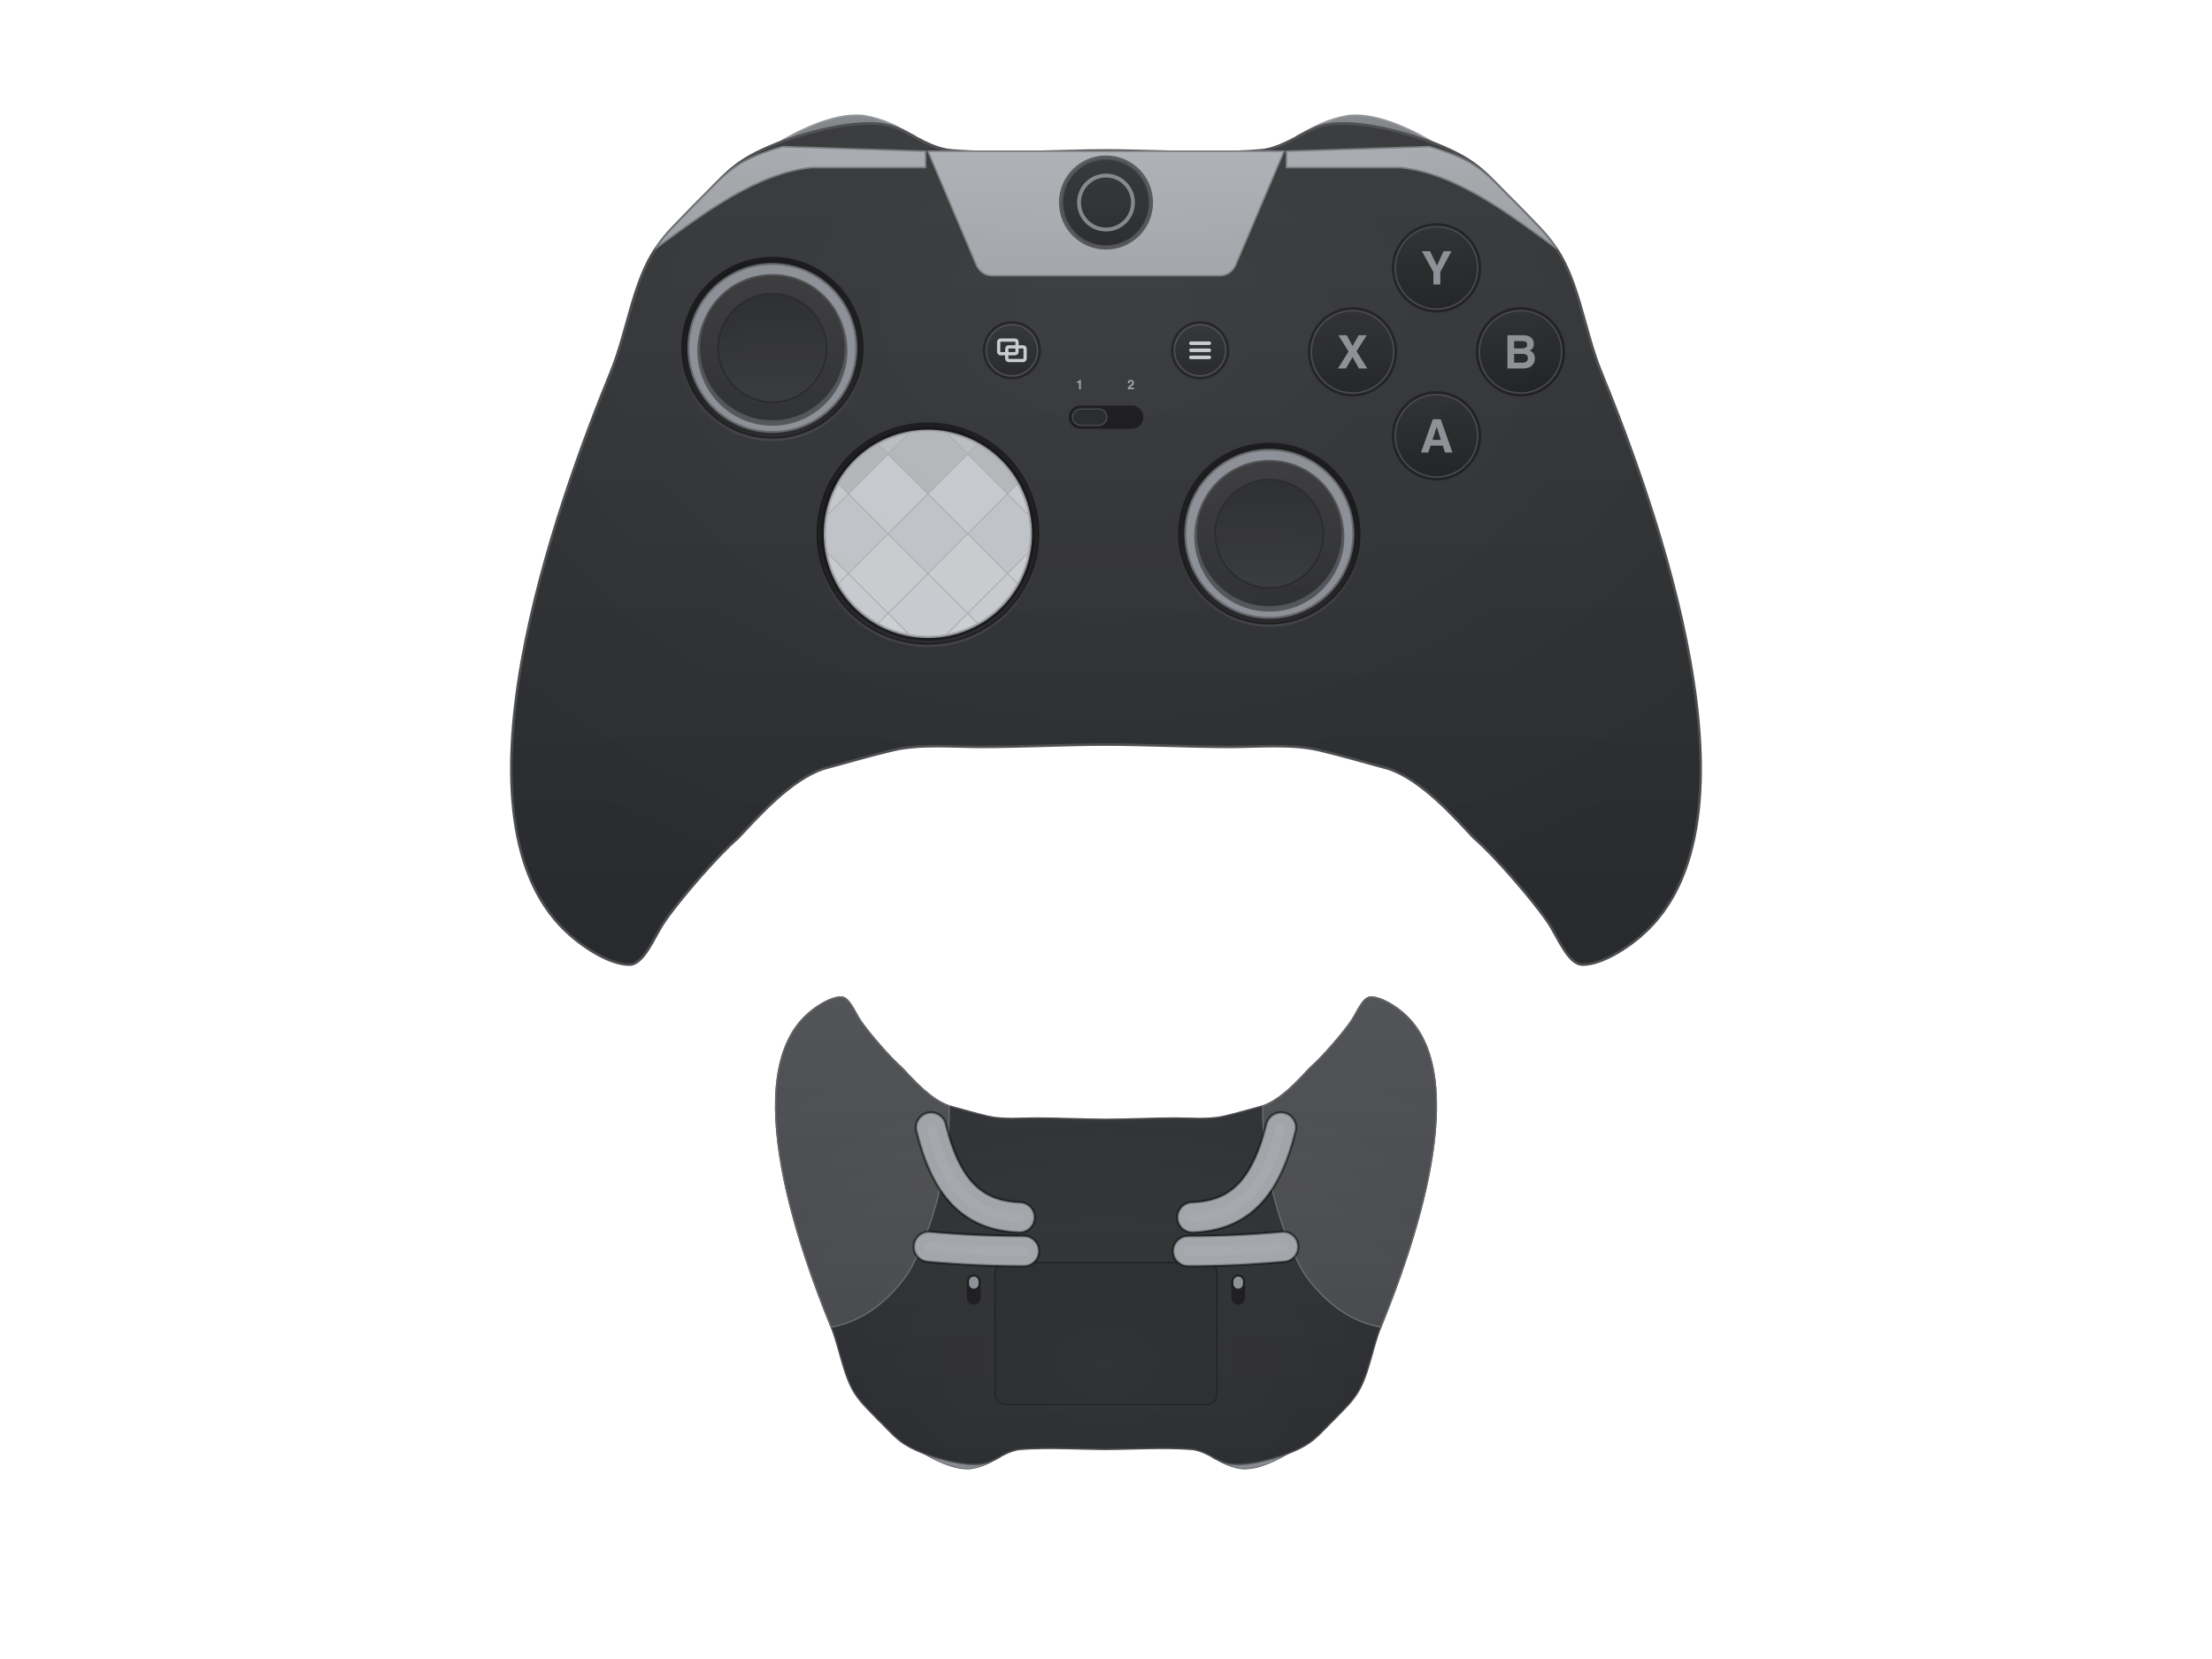
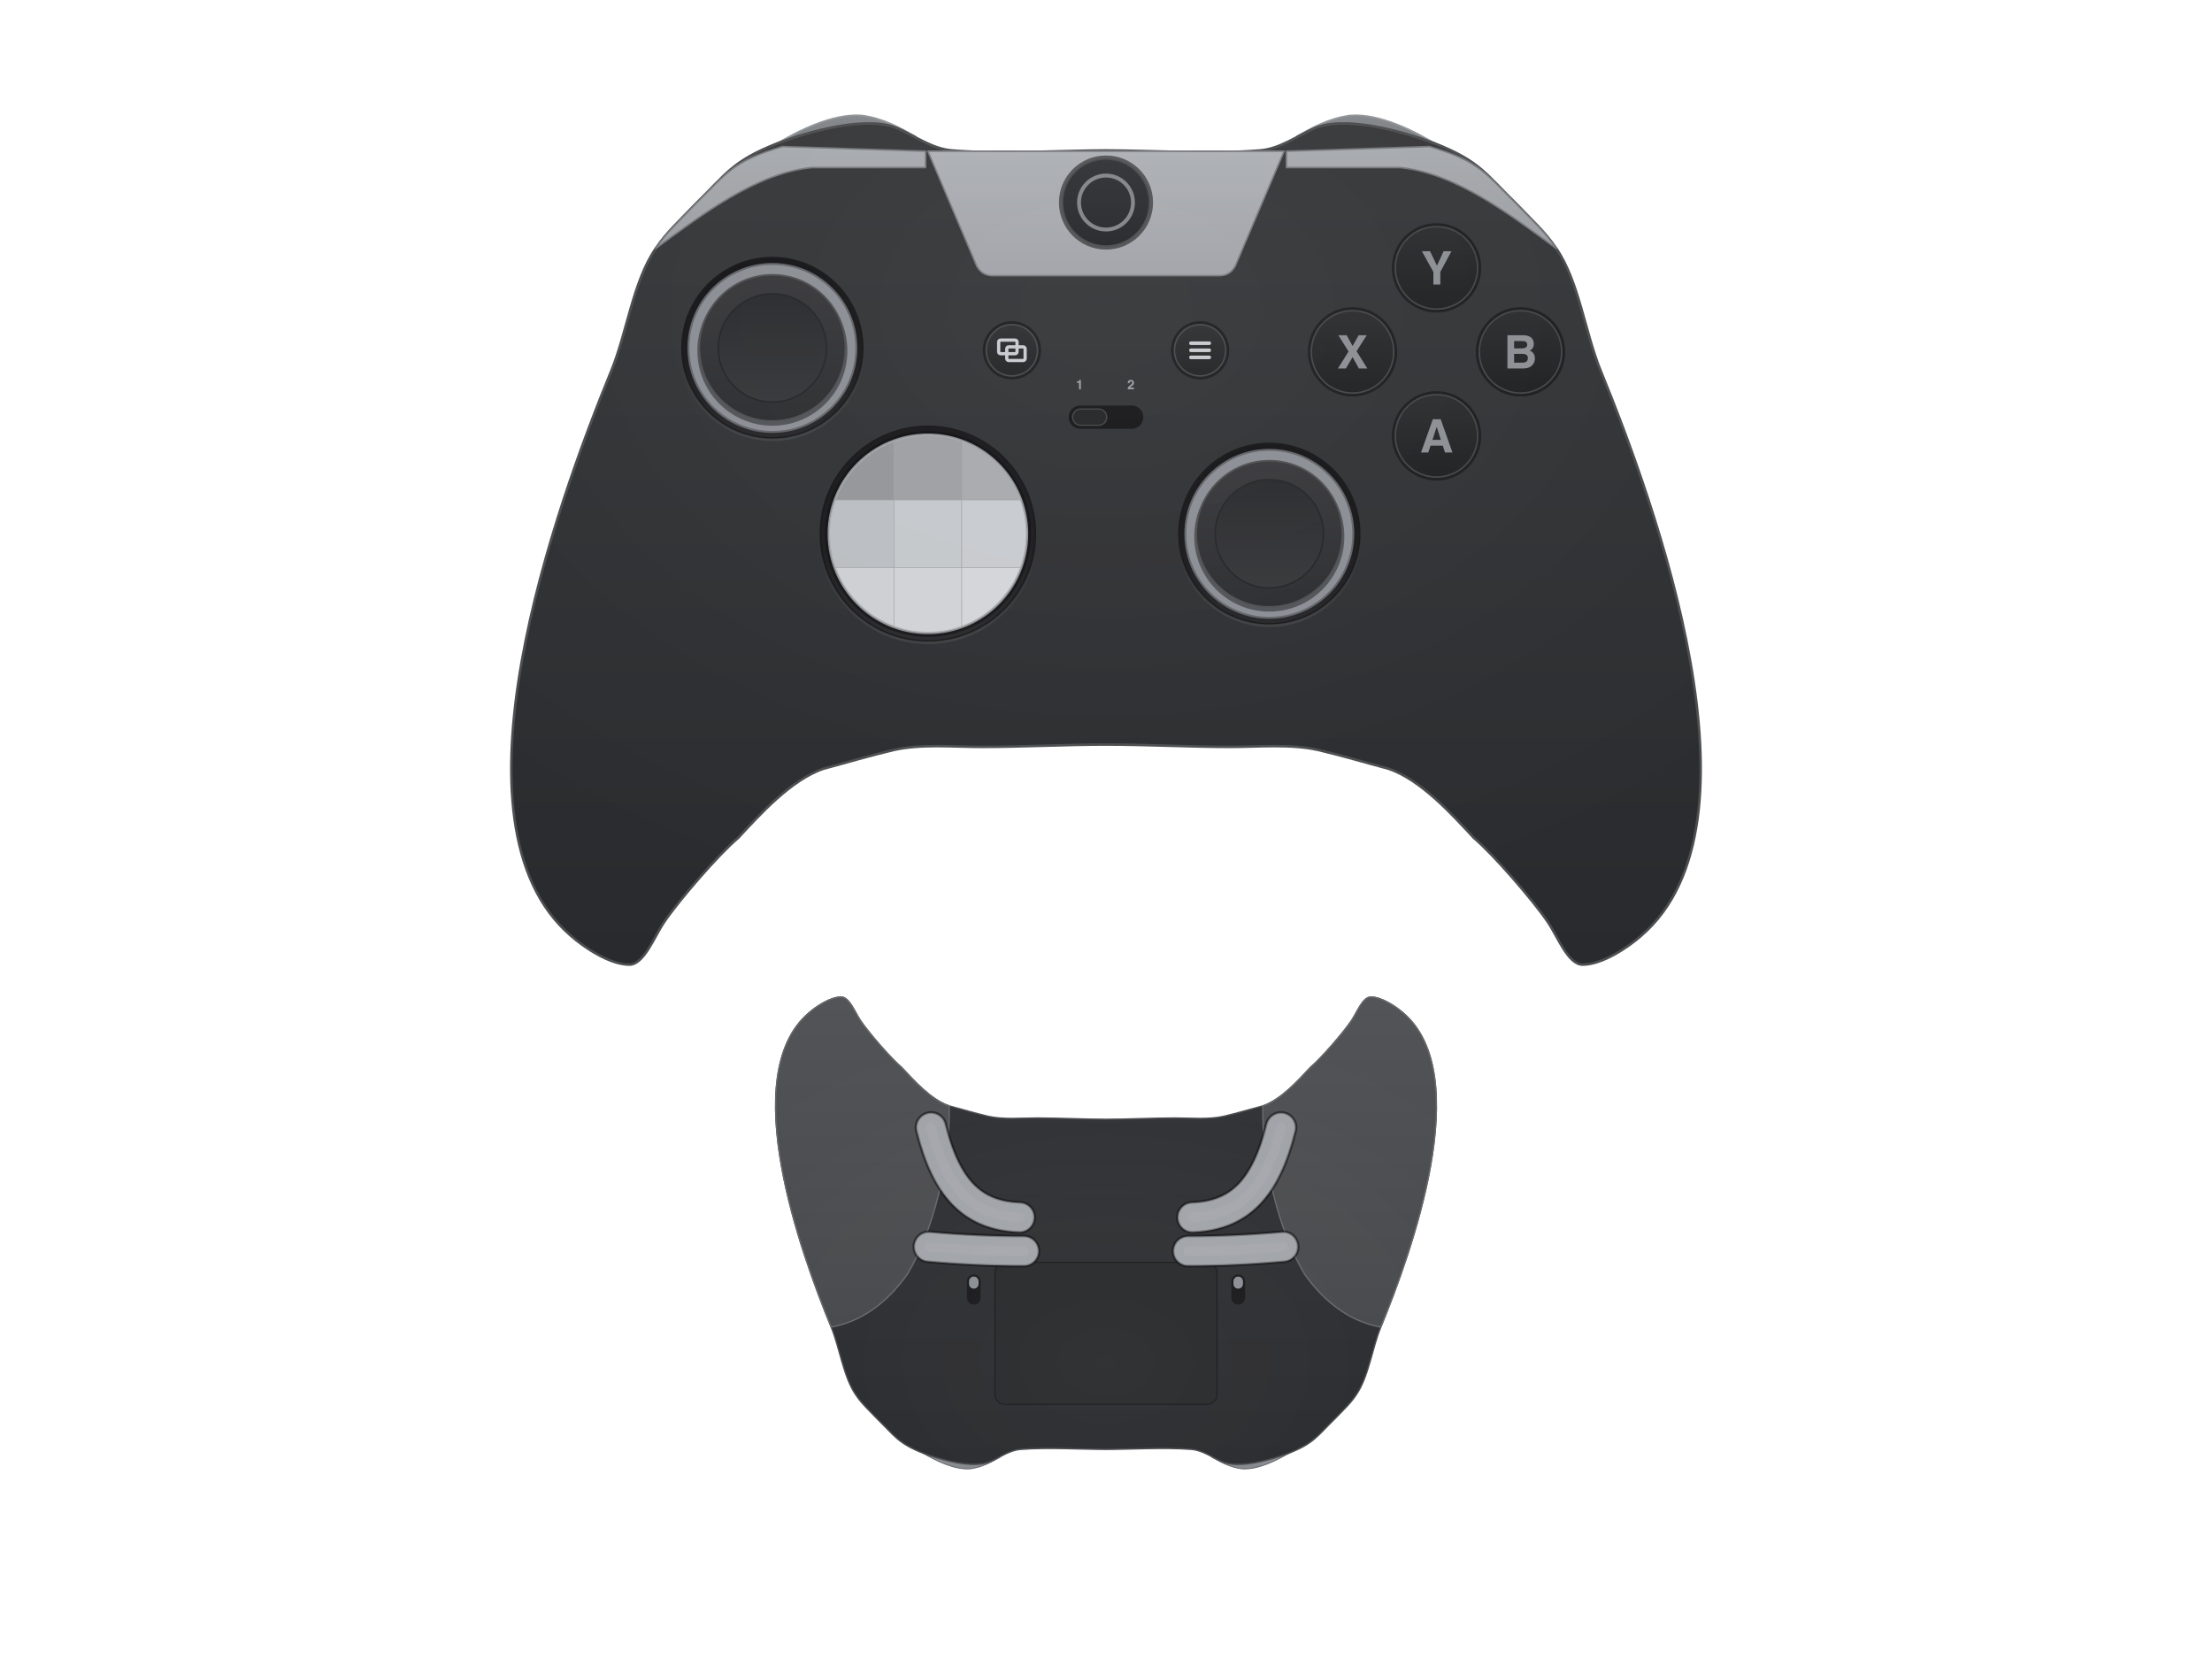
<svg xmlns="http://www.w3.org/2000/svg" version="1.2" baseProfile="tiny" width="2048" height="1536" viewBox="0 0 2048 1536">
  <defs>
    <linearGradient id="g0" x1="0" y1="0" x2="0" y2="1">
      <stop offset="0" stop-color="#363739" />
      <stop offset="1" stop-color="#292a2d" />
    </linearGradient>
    <radialGradient id="g1" cx="0.5" cy="0.22" r="0.75">
      <stop offset="0" stop-color="#ffffff" stop-opacity="0.05" />
      <stop offset="1" stop-color="#ffffff" stop-opacity="0" />
    </radialGradient>
    <linearGradient id="g2" x1="0" y1="0" x2="0" y2="1">
      <stop offset="0" stop-color="#878a8e" />
      <stop offset="1" stop-color="#7b7d81" />
    </linearGradient>
    <linearGradient id="g3" x1="0" y1="0" x2="0" y2="1">
      <stop offset="0" stop-color="#a7aaae" />
      <stop offset="1" stop-color="#9a9da2" />
    </linearGradient>
    <linearGradient id="g4" x1="0" y1="0" x2="0" y2="1">
      <stop offset="0" stop-color="#acafb4" />
      <stop offset="1" stop-color="#a0a2a7" />
    </linearGradient>
    <linearGradient id="g5" x1="0" y1="0" x2="0" y2="1">
      <stop offset="0" stop-color="#313235" />
      <stop offset="1" stop-color="#242528" />
    </linearGradient>
    <linearGradient id="g6" x1="0" y1="0" x2="0" y2="1">
      <stop offset="0" stop-color="#141416" />
      <stop offset="0.55" stop-color="#18181a" />
      <stop offset="1" stop-color="#262628" />
    </linearGradient>
    <linearGradient id="g7" x1="0" y1="0" x2="0" y2="1">
      <stop offset="0" stop-color="#4d4e50" stop-opacity="0" />
      <stop offset="0.6" stop-color="#4d4e50" stop-opacity="0" />
      <stop offset="1" stop-color="#4d4e50" stop-opacity="0.55" />
    </linearGradient>
    <linearGradient id="g8" x1="0" y1="0" x2="0" y2="1">
      <stop offset="0" stop-color="#38383b" />
      <stop offset="1" stop-color="#2b2c2f" />
    </linearGradient>
    <linearGradient id="g9" x1="0" y1="0" x2="0" y2="1">
      <stop offset="0" stop-color="#28292c" />
      <stop offset="1" stop-color="#353639" />
    </linearGradient>
    <linearGradient id="g10" x1="0" y1="0" x2="0" y2="1">
      <stop offset="0" stop-color="#171719" />
      <stop offset="0.55" stop-color="#1b1b1d" />
      <stop offset="1" stop-color="#29292b" />
    </linearGradient>
    <linearGradient id="g11" x1="0" y1="0" x2="0" y2="1">
      <stop offset="0" stop-color="#2b2c2e" />
      <stop offset="1" stop-color="#1e1f21" />
    </linearGradient>
    <linearGradient id="g12" x1="0" y1="0" x2="0" y2="1">
      <stop offset="0" stop-color="#2e2f31" />
      <stop offset="1" stop-color="#212224" />
    </linearGradient>
    <linearGradient id="g13" x1="0" y1="0" x2="0" y2="1">
      <stop offset="0" stop-color="#343538" />
      <stop offset="1" stop-color="#27282b" />
    </linearGradient>
    <linearGradient id="g14" x1="0" y1="0" x2="0" y2="1">
      <stop offset="0" stop-color="#535457" />
      <stop offset="1" stop-color="#46474a" />
    </linearGradient>
    <linearGradient id="g15" x1="0" y1="0" x2="0" y2="1">
      <stop offset="0" stop-color="#929599" />
      <stop offset="1" stop-color="#85888d" />
    </linearGradient>
    <radialGradient id="g16" cx="0.5" cy="0.78" r="0.75">
      <stop offset="0" stop-color="#ffffff" stop-opacity="0.05" />
      <stop offset="1" stop-color="#ffffff" stop-opacity="0" />
    </radialGradient>
  </defs>
  <g id="shoulders">
    <g transform="translate(1024 488.48) scale(7.2)">
      <g id="control-lt">
        <path d="M-24.5,-50.3C-26.5,-51.4 -28.5,-52.6 -31.4,-53C-35.2,-53.3 -39.8,-50.9 -42.3,-49.4L-41,-48.4L-25.5,-48.6Z" fill="url(#g2)" stroke="#95989b" stroke-width="0.2" stroke-linejoin="round" />
      </g>
      <g id="control-rt">
        <path d="M24.5,-50.3C26.5,-51.4 28.5,-52.6 31.4,-53C35.2,-53.3 39.8,-50.9 42.3,-49.4L41,-48.4L25.5,-48.6Z" fill="url(#g2)" stroke="#95989b" stroke-width="0.2" stroke-linejoin="round" />
      </g>
    </g>
    <g transform="translate(1024 1147.92) scale(4)">
      <path d="M-24.5,50.3C-26.5,51.4 -28.5,52.6 -31.4,53C-35.2,53.3 -39.8,50.9 -42.3,49.4L-41,48.4L-25.5,48.6Z" fill="url(#g15)" stroke="#65676b" stroke-width="0.2" stroke-linejoin="round" />
      <path d="M24.5,50.3C26.5,51.4 28.5,52.6 31.4,53C35.2,53.3 39.8,50.9 42.3,49.4L41,48.4L25.5,48.6Z" fill="url(#g15)" stroke="#65676b" stroke-width="0.2" stroke-linejoin="round" />
    </g>
  </g>
  <g id="case">
    <g transform="translate(1024 488.48) scale(7.2)">
      <path d="M0,-48.5C5.3,-48.5 13.6,-48 19.8,-48.5C22.3,-48.7 24.5,-50.3 26.7,-51.3C30.7,-53.1 38.3,-50.9 42.3,-49.4C48.1,-47.1 48.8,-45.5 52.9,-41.5C54.7,-39.6 56.5,-38 57.9,-35.9C60.8,-31.7 61.6,-25.1 63.6,-20.2C70.6,-3.1 85.6,38.1 68.8,52.5C67.1,54 63.8,56.2 61.3,56.2C59.4,56.2 58.1,52.6 56.8,50.7C54.9,47.9 49.8,42 47.3,39.9C44.6,37 40.5,32.4 36.3,31C33.3,30.2 30.3,29.3 27.3,28.6C23.8,27.8 19.6,28.2 16,28.2C10.7,28.2 5.3,27.9 0,27.9C-5.3,27.9 -10.7,28.2 -16,28.2C-19.6,28.2 -23.8,27.8 -27.3,28.6C-30.3,29.3 -33.3,30.2 -36.3,31C-40.5,32.4 -44.6,37 -47.3,39.9C-49.8,42 -54.9,47.9 -56.8,50.7C-58.1,52.6 -59.4,56.2 -61.3,56.2C-63.8,56.2 -67.1,54 -68.8,52.5C-85.6,38.1 -70.6,-3.1 -63.6,-20.2C-61.6,-25.1 -60.8,-31.7 -57.9,-35.9C-56.5,-38 -54.7,-39.6 -52.9,-41.5C-48.8,-45.5 -48.1,-47.1 -42.3,-49.4C-38.3,-50.9 -30.7,-53.1 -26.7,-51.3C-24.5,-50.3 -22.3,-48.7 -19.8,-48.5C-13.6,-48 -5.3,-48.5 0,-48.5Z" fill="url(#g0)" stroke="#4d4e50" stroke-width="0.32" stroke-linejoin="round" />
      <path d="M-22.9,-48.4L22.9,-48.4L16.6,-33.6Q15.9,-32.4 14.6,-32.4L-14.6,-32.4Q-15.9,-32.4 -16.6,-33.6Z" fill="url(#g4)" stroke="#797b7f" stroke-width="0.2" stroke-linejoin="round" />
      <path d="M-54.5,-23.1A11.6,11.6 0 1 0 -31.3,-23.1A11.6,11.6 0 1 0 -54.5,-23.1Z" fill="url(#g6)" stroke="#161618" stroke-width="0.25" />
      <path d="M-54.7,-23.1A11.8,11.8 0 1 0 -31.1,-23.1A11.8,11.8 0 1 0 -54.7,-23.1Z" fill="none" stroke="url(#g7)" stroke-width="0.35" />
      <path d="M9.4,0.8A11.6,11.6 0 1 0 32.6,0.8A11.6,11.6 0 1 0 9.4,0.8Z" fill="url(#g6)" stroke="#161618" stroke-width="0.25" />
      <path d="M9.2,0.8A11.8,11.8 0 1 0 32.8,0.8A11.8,11.8 0 1 0 9.2,0.8Z" fill="none" stroke="url(#g7)" stroke-width="0.35" />
-       <path d="M-37.1,0.8A14.2,14.2 0 1 0 -8.7,0.8A14.2,14.2 0 1 0 -37.1,0.8Z" fill="url(#g10)" stroke="#161618" stroke-width="0.25" />
-       <path d="M-37.3,0.8A14.4,14.4 0 1 0 -8.5,0.8A14.4,14.4 0 1 0 -37.3,0.8Z" fill="none" stroke="url(#g7)" stroke-width="0.35" />
+       <path d="M-36.7,0.8A13.8,13.8 0 1 0 -9.1,0.8A13.8,13.8 0 1 0 -36.7,0.8Z" fill="url(#g10)" stroke="#161618" stroke-width="0.25" />
+       <path d="M-36.9,0.8A14,14 0 1 0 -8.9,0.8A14,14 0 1 0 -36.9,0.8Z" fill="none" stroke="url(#g7)" stroke-width="0.35" />
      <path d="M-3.3,-15.7H3.3A1.5,1.5 0 0 1 4.8,-14.2V-14.2A1.5,1.5 0 0 1 3.3,-12.7H-3.3A1.5,1.5 0 0 1 -4.8,-14.2V-14.2A1.5,1.5 0 0 1 -3.3,-15.7Z" fill="#161618" />
      <path d="M-3.25,-15.25H-0.95A1.05,1.05 0 0 1 0.1,-14.2V-14.2A1.05,1.05 0 0 1 -0.95,-13.15H-3.25A1.05,1.05 0 0 1 -4.3,-14.2V-14.2A1.05,1.05 0 0 1 -3.25,-15.25Z" fill="#232426" stroke="#464749" stroke-width="0.15" />
    </g>
    <g transform="translate(1024 1147.92) scale(4)">
      <path d="M0,48.5C5.3,48.5 13.6,48 19.8,48.5C22.3,48.7 24.5,50.3 26.7,51.3C30.7,53.1 38.3,50.9 42.3,49.4C48.1,47.1 48.8,45.5 52.9,41.5C54.7,39.6 56.5,38 57.9,35.9C60.8,31.7 61.6,25.1 63.6,20.2C70.6,3.1 85.6,-38.1 68.8,-52.5C67.1,-54 63.8,-56.2 61.3,-56.2C59.4,-56.2 58.1,-52.6 56.8,-50.7C54.9,-47.9 49.8,-42 47.3,-39.9C44.6,-37 40.5,-32.4 36.3,-31C33.3,-30.2 30.3,-29.3 27.3,-28.6C23.8,-27.8 19.6,-28.2 16,-28.2C10.7,-28.2 5.3,-27.9 0,-27.9C-5.3,-27.9 -10.7,-28.2 -16,-28.2C-19.6,-28.2 -23.8,-27.8 -27.3,-28.6C-30.3,-29.3 -33.3,-30.2 -36.3,-31C-40.5,-32.4 -44.6,-37 -47.3,-39.9C-49.8,-42 -54.9,-47.9 -56.8,-50.7C-58.1,-52.6 -59.4,-56.2 -61.3,-56.2C-63.8,-56.2 -67.1,-54 -68.8,-52.5C-85.6,-38.1 -70.6,3.1 -63.6,20.2C-61.6,25.1 -60.8,31.7 -57.9,35.9C-56.5,38 -54.7,39.6 -52.9,41.5C-48.8,45.5 -48.1,47.1 -42.3,49.4C-38.3,50.9 -30.7,53.1 -26.7,51.3C-24.5,50.3 -22.3,48.7 -19.8,48.5C-13.6,48 -5.3,48.5 0,48.5Z" fill="url(#g13)" stroke="#4b4c4f" stroke-width="0.32" stroke-linejoin="round" />
      <path d="M-63.6,20.2C-70.6,3.1 -85.6,-38.1 -68.8,-52.5C-67.1,-54 -63.8,-56.2 -61.3,-56.2C-59.4,-56.2 -58.1,-52.6 -56.8,-50.7C-54.9,-47.9 -49.8,-42 -47.3,-39.9C-44.6,-37 -40.5,-32.4 -36.3,-31C-36,-18 -40,-2 -46,8C-51,15 -57,19 -63.6,20.2Z" fill="url(#g14)" stroke="#67686a" stroke-width="0.3" stroke-linejoin="round" />
      <path d="M-30.6,8H-30.6A1.6,1.6 0 0 1 -29,9.6V13.4A1.6,1.6 0 0 1 -30.6,15H-30.6A1.6,1.6 0 0 1 -32.2,13.4V9.6A1.6,1.6 0 0 1 -30.6,8Z" fill="#18181a" />
      <path d="M-30.6,8.5H-30.6A1.1,1.1 0 0 1 -29.5,9.6V10.2A1.1,1.1 0 0 1 -30.6,11.3H-30.6A1.1,1.1 0 0 1 -31.7,10.2V9.6A1.1,1.1 0 0 1 -30.6,8.5Z" fill="#8a8e94" />
      <path d="M63.6,20.2C70.6,3.1 85.6,-38.1 68.8,-52.5C67.1,-54 63.8,-56.2 61.3,-56.2C59.4,-56.2 58.1,-52.6 56.8,-50.7C54.9,-47.9 49.8,-42 47.3,-39.9C44.6,-37 40.5,-32.4 36.3,-31C36,-18 40,-2 46,8C51,15 57,19 63.6,20.2Z" fill="url(#g14)" stroke="#67686a" stroke-width="0.3" stroke-linejoin="round" />
      <path d="M30.6,8H30.6A1.6,1.6 0 0 1 32.2,9.6V13.4A1.6,1.6 0 0 1 30.6,15H30.6A1.6,1.6 0 0 1 29,13.4V9.6A1.6,1.6 0 0 1 30.6,8Z" fill="#18181a" />
      <path d="M30.6,8.5H30.6A1.1,1.1 0 0 1 31.7,9.6V10.2A1.1,1.1 0 0 1 30.6,11.3H30.6A1.1,1.1 0 0 1 29.5,10.2V9.6A1.1,1.1 0 0 1 30.6,8.5Z" fill="#8a8e94" />
      <path d="M-23.3,5.2H23.3A2.4,2.4 0 0 1 25.7,7.6V35.7A2.4,2.4 0 0 1 23.3,38.1H-23.3A2.4,2.4 0 0 1 -25.7,35.7V7.6A2.4,2.4 0 0 1 -23.3,5.2Z" fill="#27282a" stroke="#1a1a1c" stroke-width="0.3" />
    </g>
  </g>
  <g id="controls">
    <g transform="translate(1024 488.48) scale(7.2)">
      <g id="control-lb">
        <path d="M-23.2,-48.4L-41.6,-49C-48.1,-47.1 -48.8,-45.5 -52.9,-41.5C-54.7,-39.6 -56.5,-38 -57.9,-35.9C-52,-40.2 -45,-45.6 -37.8,-46.3L-23.2,-46.3Z" fill="url(#g3)" stroke="#75777a" stroke-width="0.2" stroke-linejoin="round" />
      </g>
      <g id="control-rb">
        <path d="M23.2,-48.4L41.6,-49C48.1,-47.1 48.8,-45.5 52.9,-41.5C54.7,-39.6 56.5,-38 57.9,-35.9C52,-40.2 45,-45.6 37.8,-46.3L23.2,-46.3Z" fill="url(#g3)" stroke="#75777a" stroke-width="0.2" stroke-linejoin="round" />
      </g>
      <g id="control-guide">
        <path d="M-6.05,-41.8A6.05,6.05 0 1 0 6.05,-41.8A6.05,6.05 0 1 0 -6.05,-41.8Z" fill="#0b0c0e" fill-opacity="0.55" />
        <path d="M-5.6,-41.8A5.6,5.6 0 1 0 5.6,-41.8A5.6,5.6 0 1 0 -5.6,-41.8Z" fill="url(#g5)" stroke="#494a4c" stroke-width="0.2" />
      </g>
      <g id="control-lstick.x">
        <path d="M-53.7,-23.1A10.8,10.8 0 1 0 -32.1,-23.1A10.8,10.8 0 1 0 -53.7,-23.1Z" fill="#8a8e94" stroke="#616368" stroke-width="0.25" />
        <path d="M-52.55,-22.75A9.65,9.65 0 1 0 -33.25,-22.75A9.65,9.65 0 1 0 -52.55,-22.75Z" fill="#0b0c0e" fill-opacity="0.45" />
        <path d="M-52.3,-23.1A9.4,9.4 0 1 0 -33.5,-23.1A9.4,9.4 0 1 0 -52.3,-23.1Z" fill="url(#g8)" stroke="#4f4f52" stroke-width="0.22" />
        <path d="M-49.86,-23.1A6.96,6.96 0 1 0 -35.94,-23.1A6.96,6.96 0 1 0 -49.86,-23.1Z" fill="url(#g9)" />
        <path d="M-49.86,-23.1A6.96,6.96 0 1 0 -35.94,-23.1A6.96,6.96 0 1 0 -49.86,-23.1Z" fill="none" stroke="#232426" stroke-width="0.2" />
      </g>
      <g id="control-rstick.x">
        <path d="M10.2,0.8A10.8,10.8 0 1 0 31.8,0.8A10.8,10.8 0 1 0 10.2,0.8Z" fill="#8a8e94" stroke="#616368" stroke-width="0.25" />
        <path d="M11.35,1.15A9.65,9.65 0 1 0 30.65,1.15A9.65,9.65 0 1 0 11.35,1.15Z" fill="#0b0c0e" fill-opacity="0.45" />
        <path d="M11.6,0.8A9.4,9.4 0 1 0 30.4,0.8A9.4,9.4 0 1 0 11.6,0.8Z" fill="url(#g8)" stroke="#4f4f52" stroke-width="0.22" />
        <path d="M14.04,0.8A6.96,6.96 0 1 0 27.96,0.8A6.96,6.96 0 1 0 14.04,0.8Z" fill="url(#g9)" />
        <path d="M14.04,0.8A6.96,6.96 0 1 0 27.96,0.8A6.96,6.96 0 1 0 14.04,0.8Z" fill="none" stroke="#232426" stroke-width="0.2" />
      </g>
      <g id="control-dpad">
-         <path d="M-36.65,0.8A13.75,13.75 0 1 0 -9.15,0.8A13.75,13.75 0 1 0 -36.65,0.8Z" fill="#0b0c0e" fill-opacity="0.55" />
-         <path d="M-36.2,0.8A13.3,13.3 0 1 0 -9.6,0.8A13.3,13.3 0 1 0 -36.2,0.8Z" fill="#c4c7cb" stroke="#8d8f92" stroke-width="0.2" />
-         <path d="M-28.46,-11.12L-27.4,-11.56L-26.3,-11.9L-25.33,-12.12L-28.02,-9.43L-29.28,-10.69Z" fill="#b8bbbe" stroke="#a9abaf" stroke-width="0.12" stroke-linejoin="round" />
-         <path d="M-34.29,-5.77L-33.67,-6.74L-32.97,-7.65L-32.2,-8.5L-31.35,-9.27L-30.44,-9.97L-29.48,-10.59L-29.28,-10.69L-28.02,-9.43L-33.13,-4.32L-34.39,-5.58Z" fill="#b2b5b8" stroke="#a9abaf" stroke-width="0.12" stroke-linejoin="round" />
-         <path d="M-35.6,-2.6L-35.26,-3.7L-34.82,-4.76L-34.39,-5.58L-33.13,-4.32L-35.82,-1.63Z" fill="#c4c7cb" stroke="#a9abaf" stroke-width="0.12" stroke-linejoin="round" />
-         <path d="M-19.5,-11.9L-18.4,-11.56L-17.34,-11.12L-16.52,-10.69L-17.78,-9.43L-20.47,-12.12Z" fill="#b8bbbe" stroke="#a9abaf" stroke-width="0.12" stroke-linejoin="round" />
-         <path d="M-25.33,-12.12L-25.18,-12.15L-24.05,-12.3L-22.9,-12.35L-21.75,-12.3L-20.62,-12.15L-20.47,-12.12L-17.78,-9.43L-22.9,-4.32L-28.02,-9.43Z" fill="#b2b5b8" stroke="#a9abaf" stroke-width="0.12" stroke-linejoin="round" />
-         <path d="M-28.02,-9.43L-22.9,-4.32L-28.02,0.8L-33.13,-4.32Z" fill="#c4c7cb" stroke="#a9abaf" stroke-width="0.12" stroke-linejoin="round" />
-         <path d="M-35.85,3.08L-36,1.95L-36.05,0.8L-36,-0.35L-35.85,-1.48L-35.82,-1.63L-33.13,-4.32L-28.02,0.8L-33.13,5.92L-35.82,3.23Z" fill="#bec1c5" stroke="#a9abaf" stroke-width="0.12" stroke-linejoin="round" />
-         <path d="M-34.82,6.36L-35.26,5.3L-35.6,4.2L-35.82,3.23L-33.13,5.92L-34.39,7.18Z" fill="#c8cace" stroke="#a9abaf" stroke-width="0.12" stroke-linejoin="round" />
-         <path d="M-16.52,-10.69L-16.32,-10.59L-15.36,-9.97L-14.45,-9.27L-13.6,-8.5L-12.83,-7.65L-12.13,-6.74L-11.51,-5.77L-11.41,-5.58L-12.67,-4.32L-17.78,-9.43Z" fill="#b2b5b8" stroke="#a9abaf" stroke-width="0.12" stroke-linejoin="round" />
-         <path d="M-17.78,-9.43L-12.67,-4.32L-17.78,0.8L-22.9,-4.32Z" fill="#c4c7cb" stroke="#a9abaf" stroke-width="0.12" stroke-linejoin="round" />
-         <path d="M-22.9,-4.32L-17.78,0.8L-22.9,5.92L-28.02,0.8Z" fill="#bec1c5" stroke="#a9abaf" stroke-width="0.12" stroke-linejoin="round" />
-         <path d="M-28.02,0.8L-22.9,5.92L-28.02,11.03L-33.13,5.92Z" fill="#c8cace" stroke="#a9abaf" stroke-width="0.12" stroke-linejoin="round" />
-         <path d="M-29.48,12.19L-30.44,11.57L-31.35,10.87L-32.2,10.1L-32.97,9.25L-33.67,8.34L-34.29,7.38L-34.39,7.18L-33.13,5.92L-28.02,11.03L-29.28,12.29Z" fill="#c6c9cd" stroke="#a9abaf" stroke-width="0.12" stroke-linejoin="round" />
-         <path d="M-11.41,-5.58L-10.98,-4.76L-10.54,-3.7L-10.2,-2.6L-9.98,-1.63L-12.67,-4.32Z" fill="#c4c7cb" stroke="#a9abaf" stroke-width="0.12" stroke-linejoin="round" />
-         <path d="M-12.67,-4.32L-9.98,-1.63L-9.95,-1.48L-9.8,-0.35L-9.75,0.8L-9.8,1.95L-9.95,3.08L-9.98,3.23L-12.67,5.92L-17.78,0.8Z" fill="#bec1c5" stroke="#a9abaf" stroke-width="0.12" stroke-linejoin="round" />
-         <path d="M-17.78,0.8L-12.67,5.92L-17.78,11.03L-22.9,5.92Z" fill="#c8cace" stroke="#a9abaf" stroke-width="0.12" stroke-linejoin="round" />
-         <path d="M-22.9,5.92L-17.78,11.03L-20.47,13.72L-20.62,13.75L-21.75,13.9L-22.9,13.95L-24.05,13.9L-25.18,13.75L-25.33,13.72L-28.02,11.03Z" fill="#c6c9cd" stroke="#a9abaf" stroke-width="0.12" stroke-linejoin="round" />
-         <path d="M-26.3,13.5L-27.4,13.16L-28.46,12.72L-29.28,12.29L-28.02,11.03L-25.33,13.72Z" fill="#cbced1" stroke="#a9abaf" stroke-width="0.12" stroke-linejoin="round" />
-         <path d="M-9.98,3.23L-10.2,4.2L-10.54,5.3L-10.98,6.36L-11.41,7.18L-12.67,5.92Z" fill="#c8cace" stroke="#a9abaf" stroke-width="0.12" stroke-linejoin="round" />
-         <path d="M-12.67,5.92L-11.41,7.18L-11.51,7.38L-12.13,8.34L-12.83,9.25L-13.6,10.1L-14.45,10.87L-15.36,11.57L-16.33,12.19L-16.52,12.29L-17.78,11.03Z" fill="#c6c9cd" stroke="#a9abaf" stroke-width="0.12" stroke-linejoin="round" />
-         <path d="M-17.34,12.72L-18.4,13.16L-19.5,13.5L-20.47,13.72L-17.78,11.03L-16.52,12.29Z" fill="#cbced1" stroke="#a9abaf" stroke-width="0.12" stroke-linejoin="round" />
+         <path d="M-36.15,0.8A13.25,13.25 0 1 0 -9.65,0.8A13.25,13.25 0 1 0 -36.15,0.8Z" fill="#0b0c0e" fill-opacity="0.55" />
+         <path d="M-35.7,0.8A12.8,12.8 0 1 0 -10.1,0.8A12.8,12.8 0 1 0 -35.7,0.8Z" fill="#c4c7cb" stroke="#8d8f92" stroke-width="0.2" />
+         <path d="M-34.36,-4.55L-33.86,-5.52L-33.26,-6.46L-32.59,-7.33L-31.84,-8.14L-31.03,-8.89L-30.16,-9.56L-29.23,-10.16L-28.25,-10.66L-27.25,-11.08L-27.25,-3.55L-34.78,-3.55Z" fill="#939598" stroke="#9d9fa2" stroke-width="0.1" stroke-opacity="0.6" stroke-linejoin="round" />
+         <path d="M-27.25,-11.08L-27.23,-11.09L-26.17,-11.42L-25.1,-11.66L-24,-11.8L-22.9,-11.85L-21.8,-11.8L-20.7,-11.66L-19.63,-11.42L-18.57,-11.09L-18.55,-11.08L-18.55,-3.55L-27.25,-3.55Z" fill="#9d9fa2" stroke="#9d9fa2" stroke-width="0.1" stroke-opacity="0.6" stroke-linejoin="round" />
+         <path d="M-18.55,-11.08L-17.55,-10.66L-16.58,-10.16L-15.64,-9.56L-14.77,-8.89L-13.96,-8.14L-13.21,-7.33L-12.54,-6.46L-11.94,-5.53L-11.44,-4.55L-11.02,-3.55L-18.55,-3.55Z" fill="#a7a9ad" stroke="#9d9fa2" stroke-width="0.1" stroke-opacity="0.6" stroke-linejoin="round" />
+         <path d="M-34.79,5.13L-35.12,4.07L-35.36,3L-35.5,1.9L-35.55,0.8L-35.5,-0.3L-35.36,-1.4L-35.12,-2.47L-34.79,-3.53L-34.78,-3.55L-27.25,-3.55L-27.25,5.15L-34.78,5.15Z" fill="#babdc1" stroke="#9d9fa2" stroke-width="0.1" stroke-opacity="0.6" stroke-linejoin="round" />
+         <path d="M-27.25,-3.55L-18.55,-3.55L-18.55,5.15L-27.25,5.15Z" fill="#c4c7cb" stroke="#9d9fa2" stroke-width="0.1" stroke-opacity="0.6" stroke-linejoin="round" />
+         <path d="M-18.55,-3.55L-11.02,-3.55L-11.01,-3.53L-10.68,-2.47L-10.44,-1.4L-10.3,-0.3L-10.25,0.8L-10.3,1.9L-10.44,3L-10.68,4.07L-11.01,5.13L-11.02,5.15L-18.55,5.15Z" fill="#c7cace" stroke="#9d9fa2" stroke-width="0.1" stroke-opacity="0.6" stroke-linejoin="round" />
+         <path d="M-28.25,12.26L-29.22,11.76L-30.16,11.16L-31.03,10.49L-31.84,9.74L-32.59,8.93L-33.26,8.06L-33.86,7.12L-34.36,6.15L-34.78,5.15L-27.25,5.15L-27.25,12.68Z" fill="#cdcfd3" stroke="#9d9fa2" stroke-width="0.1" stroke-opacity="0.6" stroke-linejoin="round" />
+         <path d="M-21.8,13.4L-22.9,13.45L-24,13.4L-25.1,13.26L-26.17,13.02L-27.23,12.69L-27.25,12.68L-27.25,5.15L-18.55,5.15L-18.55,12.68L-18.57,12.69L-19.63,13.02L-20.7,13.26Z" fill="#d0d2d5" stroke="#9d9fa2" stroke-width="0.1" stroke-opacity="0.6" stroke-linejoin="round" />
+         <path d="M-14.77,10.49L-15.64,11.16L-16.57,11.76L-17.55,12.26L-18.55,12.68L-18.55,5.15L-11.02,5.15L-11.44,6.15L-11.94,7.13L-12.54,8.06L-13.21,8.93L-13.96,9.74Z" fill="#d3d5d8" stroke="#9d9fa2" stroke-width="0.1" stroke-opacity="0.6" stroke-linejoin="round" />
      </g>
      <g id="control-north">
        <path d="M36.75,-33.4A5.75,5.75 0 1 0 48.25,-33.4A5.75,5.75 0 1 0 36.75,-33.4Z" fill="#0b0c0e" fill-opacity="0.55" />
        <path d="M37.2,-33.4A5.3,5.3 0 1 0 47.8,-33.4A5.3,5.3 0 1 0 37.2,-33.4Z" fill="url(#g11)" stroke="#444546" stroke-width="0.2" />
      </g>
      <g id="control-west">
        <path d="M25.95,-22.6A5.75,5.75 0 1 0 37.45,-22.6A5.75,5.75 0 1 0 25.95,-22.6Z" fill="#0b0c0e" fill-opacity="0.55" />
        <path d="M26.4,-22.6A5.3,5.3 0 1 0 37,-22.6A5.3,5.3 0 1 0 26.4,-22.6Z" fill="url(#g11)" stroke="#444546" stroke-width="0.2" />
      </g>
      <g id="control-east">
        <path d="M47.55,-22.6A5.75,5.75 0 1 0 59.05,-22.6A5.75,5.75 0 1 0 47.55,-22.6Z" fill="#0b0c0e" fill-opacity="0.55" />
        <path d="M48,-22.6A5.3,5.3 0 1 0 58.6,-22.6A5.3,5.3 0 1 0 48,-22.6Z" fill="url(#g11)" stroke="#444546" stroke-width="0.2" />
      </g>
      <g id="control-south">
        <path d="M36.75,-11.8A5.75,5.75 0 1 0 48.25,-11.8A5.75,5.75 0 1 0 36.75,-11.8Z" fill="#0b0c0e" fill-opacity="0.55" />
        <path d="M37.2,-11.8A5.3,5.3 0 1 0 47.8,-11.8A5.3,5.3 0 1 0 37.2,-11.8Z" fill="url(#g11)" stroke="#444546" stroke-width="0.2" />
      </g>
      <g id="control-view">
        <path d="M-15.85,-22.8A3.75,3.75 0 1 0 -8.35,-22.8A3.75,3.75 0 1 0 -15.85,-22.8Z" fill="#0b0c0e" fill-opacity="0.55" />
        <path d="M-15.4,-22.8A3.3,3.3 0 1 0 -8.8,-22.8A3.3,3.3 0 1 0 -15.4,-22.8Z" fill="url(#g12)" stroke="#464749" stroke-width="0.2" />
      </g>
      <g id="control-menu">
        <path d="M8.35,-22.8A3.75,3.75 0 1 0 15.85,-22.8A3.75,3.75 0 1 0 8.35,-22.8Z" fill="#0b0c0e" fill-opacity="0.55" />
        <path d="M8.8,-22.8A3.3,3.3 0 1 0 15.4,-22.8A3.3,3.3 0 1 0 8.8,-22.8Z" fill="url(#g12)" stroke="#464749" stroke-width="0.2" />
      </g>
    </g>
    <g transform="translate(1024 1147.92) scale(4)">
      <g id="control-paddle.p1">
        <path d="M19,2.6Q30,2.6 41,1.6" fill="none" stroke="#0b0c0e" stroke-opacity="0.55" stroke-width="7.6" stroke-linecap="round" stroke-linejoin="round" />
        <path d="M19,2.6Q30,2.6 41,1.6" fill="none" stroke="#737579" stroke-width="6.8" stroke-linecap="round" stroke-linejoin="round" />
        <path d="M19,2.6Q30,2.6 41,1.6" fill="none" stroke="#a0a3a8" stroke-width="6.3" stroke-linecap="round" stroke-linejoin="round" />
        <path d="M19,2.6Q30,2.6 41,1.6" fill="none" stroke="#aaacb1" stroke-width="2.2" stroke-opacity="0.5" stroke-linecap="round" stroke-linejoin="round" />
      </g>
      <g id="control-paddle.p2">
        <path d="M20,-5.2C31,-5.6 37,-12 40.5,-26" fill="none" stroke="#0b0c0e" stroke-opacity="0.55" stroke-width="7.6" stroke-linecap="round" stroke-linejoin="round" />
        <path d="M20,-5.2C31,-5.6 37,-12 40.5,-26" fill="none" stroke="#737579" stroke-width="6.8" stroke-linecap="round" stroke-linejoin="round" />
        <path d="M20,-5.2C31,-5.6 37,-12 40.5,-26" fill="none" stroke="#a0a3a8" stroke-width="6.3" stroke-linecap="round" stroke-linejoin="round" />
        <path d="M20,-5.2C31,-5.6 37,-12 40.5,-26" fill="none" stroke="#aaacb1" stroke-width="2.2" stroke-opacity="0.5" stroke-linecap="round" stroke-linejoin="round" />
      </g>
      <g id="control-paddle.p3">
        <path d="M-19,2.6Q-30,2.6 -41,1.6" fill="none" stroke="#0b0c0e" stroke-opacity="0.55" stroke-width="7.6" stroke-linecap="round" stroke-linejoin="round" />
        <path d="M-19,2.6Q-30,2.6 -41,1.6" fill="none" stroke="#737579" stroke-width="6.8" stroke-linecap="round" stroke-linejoin="round" />
        <path d="M-19,2.6Q-30,2.6 -41,1.6" fill="none" stroke="#a0a3a8" stroke-width="6.3" stroke-linecap="round" stroke-linejoin="round" />
        <path d="M-19,2.6Q-30,2.6 -41,1.6" fill="none" stroke="#aaacb1" stroke-width="2.2" stroke-opacity="0.5" stroke-linecap="round" stroke-linejoin="round" />
      </g>
      <g id="control-paddle.p4">
        <path d="M-20,-5.2C-31,-5.6 -37,-12 -40.5,-26" fill="none" stroke="#0b0c0e" stroke-opacity="0.55" stroke-width="7.6" stroke-linecap="round" stroke-linejoin="round" />
        <path d="M-20,-5.2C-31,-5.6 -37,-12 -40.5,-26" fill="none" stroke="#737579" stroke-width="6.8" stroke-linecap="round" stroke-linejoin="round" />
        <path d="M-20,-5.2C-31,-5.6 -37,-12 -40.5,-26" fill="none" stroke="#a0a3a8" stroke-width="6.3" stroke-linecap="round" stroke-linejoin="round" />
        <path d="M-20,-5.2C-31,-5.6 -37,-12 -40.5,-26" fill="none" stroke="#aaacb1" stroke-width="2.2" stroke-opacity="0.5" stroke-linecap="round" stroke-linejoin="round" />
      </g>
    </g>
  </g>
  <g id="highlights">
    <g transform="translate(1024 488.48) scale(7.2)">
      <path d="M0,-48.5C5.3,-48.5 13.6,-48 19.8,-48.5C22.3,-48.7 24.5,-50.3 26.7,-51.3C30.7,-53.1 38.3,-50.9 42.3,-49.4C48.1,-47.1 48.8,-45.5 52.9,-41.5C54.7,-39.6 56.5,-38 57.9,-35.9C60.8,-31.7 61.6,-25.1 63.6,-20.2C70.6,-3.1 85.6,38.1 68.8,52.5C67.1,54 63.8,56.2 61.3,56.2C59.4,56.2 58.1,52.6 56.8,50.7C54.9,47.9 49.8,42 47.3,39.9C44.6,37 40.5,32.4 36.3,31C33.3,30.2 30.3,29.3 27.3,28.6C23.8,27.8 19.6,28.2 16,28.2C10.7,28.2 5.3,27.9 0,27.9C-5.3,27.9 -10.7,28.2 -16,28.2C-19.6,28.2 -23.8,27.8 -27.3,28.6C-30.3,29.3 -33.3,30.2 -36.3,31C-40.5,32.4 -44.6,37 -47.3,39.9C-49.8,42 -54.9,47.9 -56.8,50.7C-58.1,52.6 -59.4,56.2 -61.3,56.2C-63.8,56.2 -67.1,54 -68.8,52.5C-85.6,38.1 -70.6,-3.1 -63.6,-20.2C-61.6,-25.1 -60.8,-31.7 -57.9,-35.9C-56.5,-38 -54.7,-39.6 -52.9,-41.5C-48.8,-45.5 -48.1,-47.1 -42.3,-49.4C-38.3,-50.9 -30.7,-53.1 -26.7,-51.3C-24.5,-50.3 -22.3,-48.7 -19.8,-48.5C-13.6,-48 -5.3,-48.5 0,-48.5Z" fill="url(#g1)" />
    </g>
    <g transform="translate(1024 1147.92) scale(4)">
      <path d="M0,48.5C5.3,48.5 13.6,48 19.8,48.5C22.3,48.7 24.5,50.3 26.7,51.3C30.7,53.1 38.3,50.9 42.3,49.4C48.1,47.1 48.8,45.5 52.9,41.5C54.7,39.6 56.5,38 57.9,35.9C60.8,31.7 61.6,25.1 63.6,20.2C70.6,3.1 85.6,-38.1 68.8,-52.5C67.1,-54 63.8,-56.2 61.3,-56.2C59.4,-56.2 58.1,-52.6 56.8,-50.7C54.9,-47.9 49.8,-42 47.3,-39.9C44.6,-37 40.5,-32.4 36.3,-31C33.3,-30.2 30.3,-29.3 27.3,-28.6C23.8,-27.8 19.6,-28.2 16,-28.2C10.7,-28.2 5.3,-27.9 0,-27.9C-5.3,-27.9 -10.7,-28.2 -16,-28.2C-19.6,-28.2 -23.8,-27.8 -27.3,-28.6C-30.3,-29.3 -33.3,-30.2 -36.3,-31C-40.5,-32.4 -44.6,-37 -47.3,-39.9C-49.8,-42 -54.9,-47.9 -56.8,-50.7C-58.1,-52.6 -59.4,-56.2 -61.3,-56.2C-63.8,-56.2 -67.1,-54 -68.8,-52.5C-85.6,-38.1 -70.6,3.1 -63.6,20.2C-61.6,25.1 -60.8,31.7 -57.9,35.9C-56.5,38 -54.7,39.6 -52.9,41.5C-48.8,45.5 -48.1,47.1 -42.3,49.4C-38.3,50.9 -30.7,53.1 -26.7,51.3C-24.5,50.3 -22.3,48.7 -19.8,48.5C-13.6,48 -5.3,48.5 0,48.5Z" fill="url(#g16)" />
    </g>
  </g>
  <g id="legends">
    <g transform="translate(1024 488.48) scale(7.2)">
      <g id="legend-guide">
        <path d="M-3.47,-41.8A3.47,3.47 0 1 0 3.47,-41.8A3.47,3.47 0 1 0 -3.47,-41.8Z" fill="none" stroke="#9a9da3" stroke-width="0.5" stroke-linecap="round" stroke-linejoin="round" stroke-opacity="0.8" />
      </g>
      <g id="legend-north">
        <path d="M44.42 -35.54 42.99 -32.87V-31.26H42.1V-32.87L40.62 -35.54H41.67L42.56 -33.68L43.41 -35.54Z" fill="#8e9196" />
      </g>
      <g id="legend-west">
        <path d="M33.61 -20.46H32.52L31.71 -21.92L30.85 -20.46H29.82L31.19 -22.64L29.88 -24.74H30.95L31.71 -23.35L32.49 -24.74H33.53L32.22 -22.68Z" fill="#8e9196" />
      </g>
      <g id="legend-east">
        <path d="M53.56 -20.46H51.62V-24.74H53.7Q54.48 -24.72 54.81 -24.28Q55.01 -24.01 55.01 -23.63Q55.01 -23.24 54.81 -23Q54.7 -22.87 54.49 -22.76Q54.81 -22.64 54.98 -22.38Q55.15 -22.12 55.15 -21.75Q55.15 -21.37 54.96 -21.07Q54.83 -20.87 54.65 -20.74Q54.45 -20.58 54.17 -20.52Q53.89 -20.46 53.56 -20.46ZM53.54 -22.34H52.48V-21.21H53.52Q53.81 -21.21 53.96 -21.28Q54.25 -21.42 54.25 -21.81Q54.25 -22.15 53.97 -22.27Q53.82 -22.34 53.54 -22.34ZM53.98 -23.16Q54.16 -23.26 54.16 -23.53Q54.16 -23.83 53.92 -23.93Q53.72 -23.99 53.41 -23.99H52.48V-23.05H53.52Q53.81 -23.05 53.98 -23.16Z" fill="#8e9196" />
      </g>
      <g id="legend-south">
        <path d="M43.31 -10.54H41.74L41.44 -9.66H40.51L42.03 -13.94H43.04L44.55 -9.66H43.59ZM43.06 -11.28 42.53 -12.96 41.98 -11.28Z" fill="#8e9196" />
      </g>
      <g id="legend-view">
        <path d="M-13.55,-24.11H-11.69A0.25,0.25 0 0 1 -11.44,-23.86V-22.61A0.25,0.25 0 0 1 -11.69,-22.36H-13.55A0.25,0.25 0 0 1 -13.8,-22.61V-23.86A0.25,0.25 0 0 1 -13.55,-24.11ZM-12.51,-23.24H-10.65A0.25,0.25 0 0 1 -10.4,-22.99V-21.74A0.25,0.25 0 0 1 -10.65,-21.49H-12.51A0.25,0.25 0 0 1 -12.76,-21.74V-22.99A0.25,0.25 0 0 1 -12.51,-23.24Z" fill="none" stroke="#c9ccd1" stroke-width="0.42" stroke-linecap="round" stroke-linejoin="round" />
      </g>
      <g id="legend-menu">
        <path d="M10.92,-23.71H13.28M10.92,-22.8H13.28M10.92,-21.89H13.28" fill="none" stroke="#c9ccd1" stroke-width="0.46" stroke-linecap="round" stroke-linejoin="round" />
      </g>
      <path d="M-3.23 -17.79H-3.47V-18.62H-3.75V-18.78Q-3.64 -18.78 -3.6 -18.79Q-3.53 -18.81 -3.48 -18.86Q-3.45 -18.89 -3.44 -18.94Q-3.43 -18.98 -3.43 -18.99H-3.23Z" fill="#c9ccd1" fill-opacity="0.7" />
      <path d="M3.32 -18.75Q3.28 -18.8 3.2 -18.8Q3.09 -18.8 3.05 -18.72Q3.03 -18.67 3.02 -18.57H2.79Q2.8 -18.72 2.85 -18.82Q2.94 -19 3.19 -19Q3.38 -19 3.49 -18.89Q3.6 -18.79 3.6 -18.61Q3.6 -18.48 3.52 -18.37Q3.47 -18.31 3.35 -18.22L3.26 -18.15Q3.17 -18.09 3.13 -18.06Q3.1 -18.03 3.08 -18H3.6V-17.79H2.78Q2.78 -17.92 2.84 -18.02Q2.89 -18.15 3.08 -18.28Q3.24 -18.4 3.29 -18.45Q3.36 -18.53 3.36 -18.62Q3.36 -18.7 3.32 -18.75Z" fill="#c9ccd1" fill-opacity="0.7" />
    </g>
  </g>
</svg>
